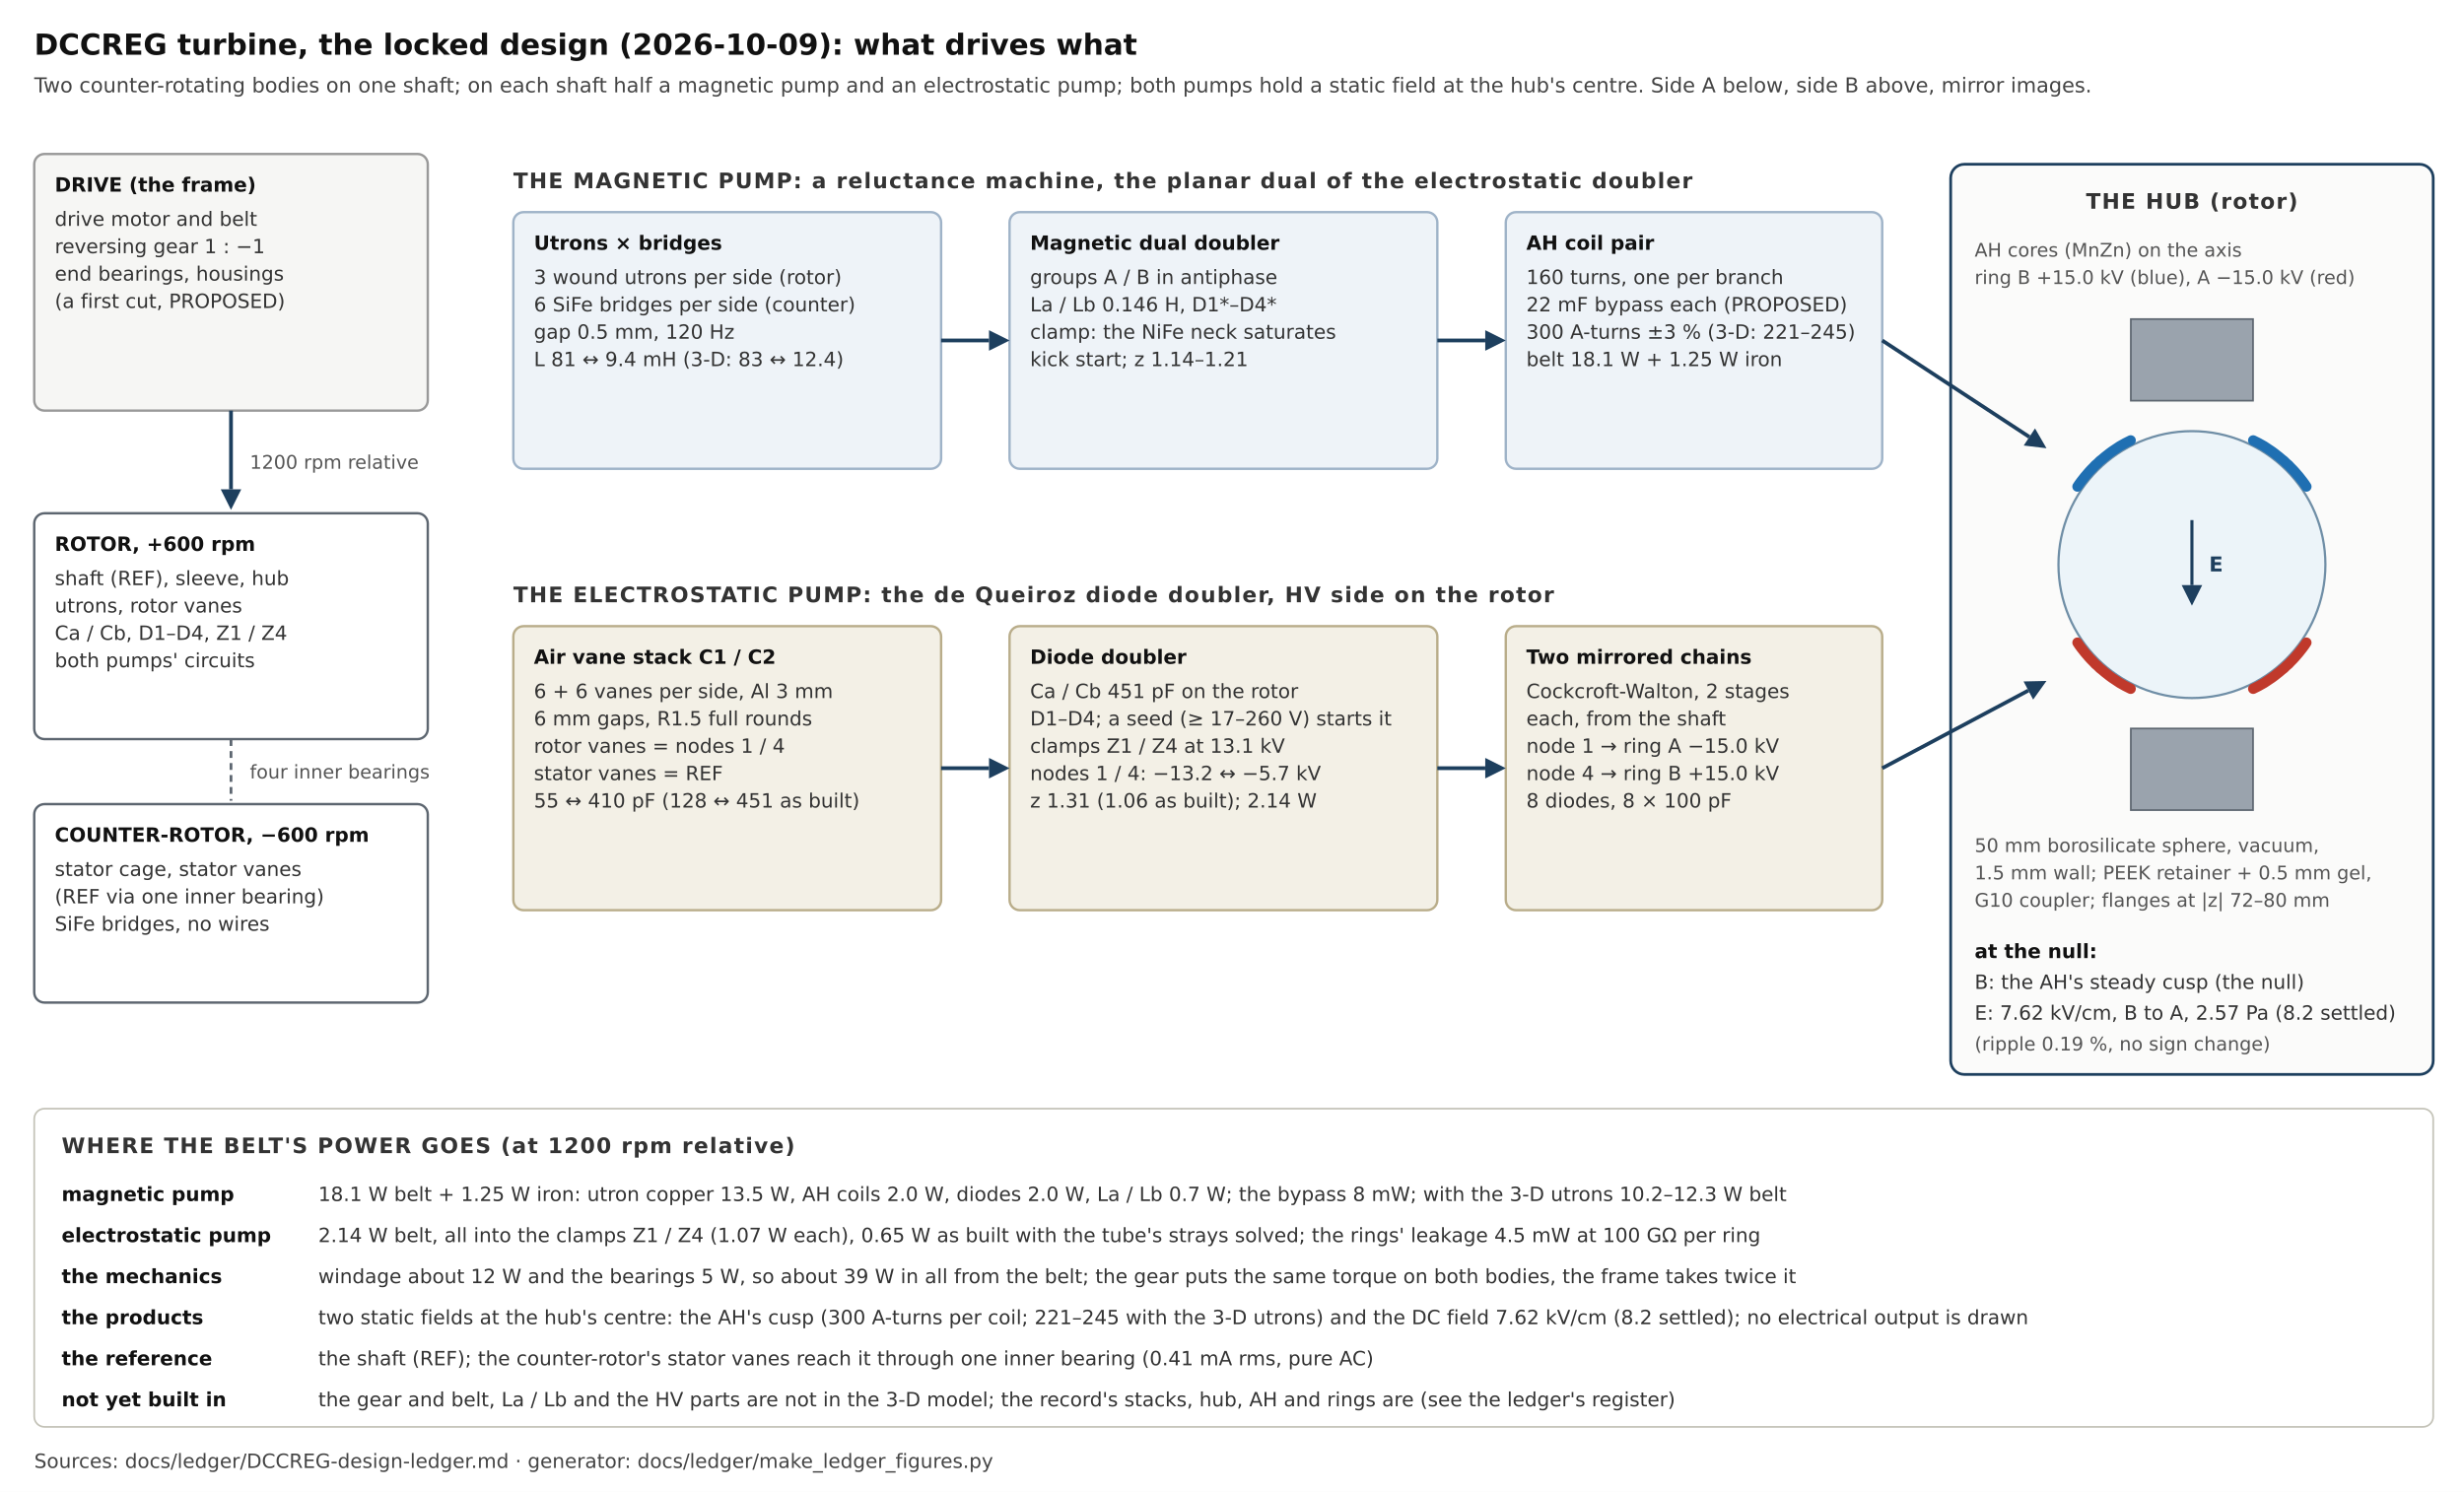
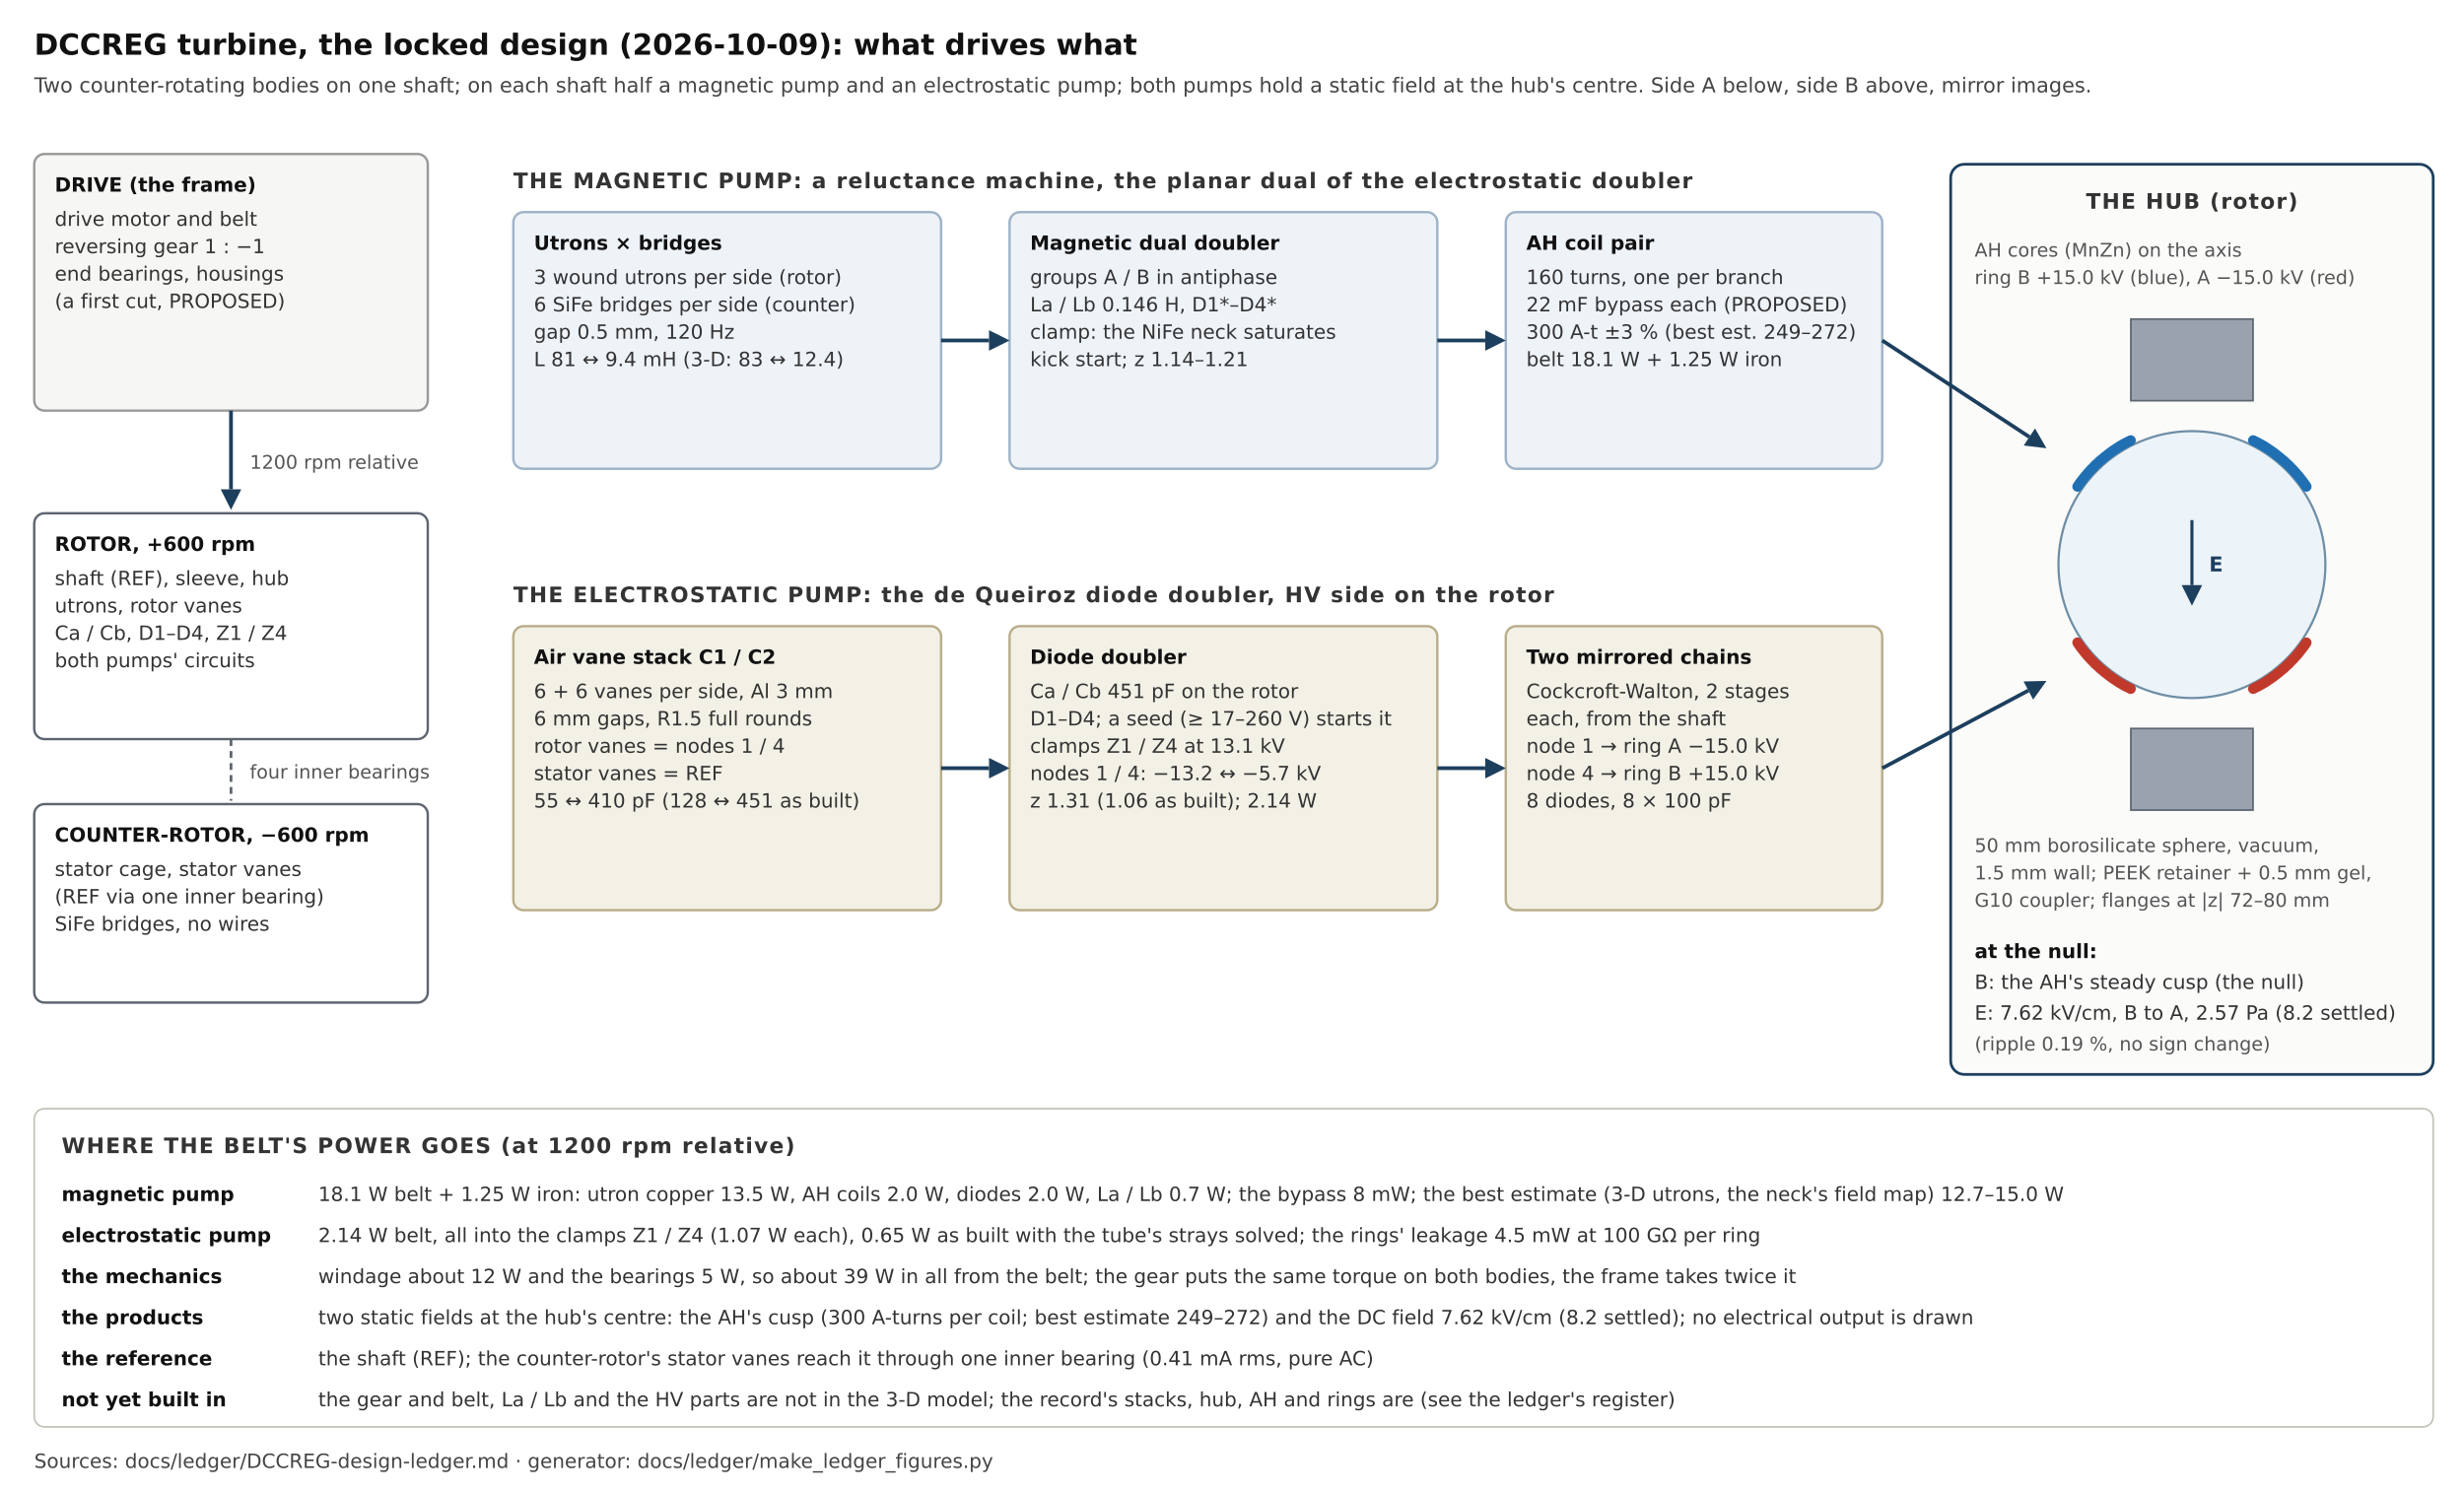
<svg xmlns="http://www.w3.org/2000/svg" viewBox="0 0 1440 872" width="1440" height="872" font-family="DejaVu Sans, Arial, sans-serif" font-size="13">
  <rect width="1440" height="872" fill="#ffffff" />
  <style>
    .w{stroke:#111;stroke-width:2;fill:none} .ut{stroke:#1f6fb2;stroke-width:2.4;fill:none} .ah{stroke:#c0392b;stroke-width:2.6;fill:none}
    .st{stroke:#8a8a8a;stroke-width:2;fill:none} .lim{stroke:#7d3c98;stroke-width:2.2;fill:none}
    .zl{stroke:#7d3c98;stroke-width:2;fill:none} .va{stroke:#111;stroke-width:1.6}
    .pl{stroke:#111;stroke-width:2.6} .rail{stroke:#111;stroke-width:3} .mag{stroke:#7f8c8d;stroke-width:1.4;stroke-dasharray:3 4}
    .br{fill:#9aa3ad;stroke:#5d6670;stroke-width:1} .brush{fill:#444;stroke:#111;stroke-width:1}
    .ring{stroke:#111;stroke-width:4} .ball{fill:#fff;stroke:#111;stroke-width:1.6} .dot{fill:#111}
    .zone_cr{fill:#f3f0e6;stroke:#b9ad8a;stroke-width:1;stroke-dasharray:6 4} .zone_r{fill:#eef3f8;stroke:#9fb3c8;stroke-width:1;stroke-dasharray:6 4}
    .kick{fill:#fff7ec;stroke:#d68910;stroke-width:1.4;stroke-dasharray:5 4} .frame{fill:none;stroke:#999;stroke-width:1}
    .prop{stroke:#9c640c;stroke-width:1.6;fill:none;stroke-dasharray:5 3} .propc{stroke:#9c640c;stroke-width:2.4}
    .tp{fill:#9c640c;font-size:10.5px}
    .t{fill:#111} .tu{fill:#1f6fb2} .ta{fill:#c0392b} .tl{fill:#7d3c98} .nd{fill:#111;font-size:12.5px}
    .m{fill:#444;font-size:12px} .ms{fill:#555;font-size:11px} .zh{fill:#333;font-size:12.5px;font-weight:bold;letter-spacing:0.06em}
    .tk{fill:#111;font-size:11.5px;font-weight:bold} .tk2{fill:#9c640c;font-size:11.5px;font-weight:bold} .tv{fill:#333;font-size:11.5px}
    .op{fill:#1d3f5e;font-size:11.5px} .h{font-size:17px;font-weight:bold;fill:#111} .h2{font-size:14px;font-weight:bold;fill:#111}
    .n{fill:#444;font-size:11.5px} .te{fill:#1d3f5e;font-size:12px;font-weight:bold} .ef{stroke:#1d3f5e;stroke-width:1.8}
    .cone_a{fill:#f6d5d1;stroke:#c0392b;stroke-width:2.6} .cone_b{fill:#dbe7f3;stroke:#1f6fb2;stroke-width:2.6}
    .glass{fill:#eaf3f8;fill-opacity:0.92;stroke:#6f8ea6;stroke-width:1.3}
  </style>
  <text x="20.0" y="32.0" class="h" text-anchor="start">DCCREG turbine, the locked design (2026-10-09): what drives what</text>
  <text x="20.0" y="54.0" class="m" text-anchor="start">Two counter-rotating bodies on one shaft; on each shaft half a magnetic pump and an electrostatic pump; both pumps hold a static field at the hub's centre. Side A below, side B above, mirror images.</text>
  <rect x="20" y="90" width="230" height="150" rx="6" fill="#f6f6f4" stroke="#999" stroke-width="1.4" />
  <text x="32.0" y="112.0" class="tk" text-anchor="start" style="fill:#111">DRIVE (the frame)</text>
  <text x="32.0" y="132.0" class="tv" text-anchor="start">drive motor and belt</text>
  <text x="32.0" y="148.0" class="tv" text-anchor="start">reversing gear 1 : −1</text>
  <text x="32.0" y="164.0" class="tv" text-anchor="start">end bearings, housings</text>
  <text x="32.0" y="180.0" class="tv" text-anchor="start">(a first cut, PROPOSED)</text>
  <rect x="20" y="300" width="230" height="132" rx="6" fill="#ffffff" stroke="#5d6670" stroke-width="1.4" />
  <text x="32.0" y="322.0" class="tk" text-anchor="start" style="fill:#111">ROTOR, +600 rpm</text>
  <text x="32.0" y="342.0" class="tv" text-anchor="start">shaft (REF), sleeve, hub</text>
  <text x="32.0" y="358.0" class="tv" text-anchor="start">utrons, rotor vanes</text>
  <text x="32.0" y="374.0" class="tv" text-anchor="start">Ca / Cb, D1–D4, Z1 / Z4</text>
  <text x="32.0" y="390.0" class="tv" text-anchor="start">both pumps' circuits</text>
  <rect x="20" y="470" width="230" height="116" rx="6" fill="#ffffff" stroke="#5d6670" stroke-width="1.4" />
  <text x="32.0" y="492.0" class="tk" text-anchor="start" style="fill:#111">COUNTER-ROTOR, −600 rpm</text>
  <text x="32.0" y="512.0" class="tv" text-anchor="start">stator cage, stator vanes</text>
  <text x="32.0" y="528.0" class="tv" text-anchor="start">(REF via one inner bearing)</text>
  <text x="32.0" y="544.0" class="tv" text-anchor="start">SiFe bridges, no wires</text>
  <line x1="135.0" y1="240.0" x2="135.0" y2="286.0" stroke="#1d3f5e" stroke-width="2.2" />
  <polygon points="135.0,298.0 129.0,286.0 141.0,286.0" fill="#1d3f5e" />
  <text x="146.0" y="274.0" class="ms" text-anchor="start">1200 rpm relative</text>
  <line x1="135" y1="432" x2="135" y2="468" stroke="#5d6670" stroke-width="1.6" stroke-dasharray="4 3" />
  <text x="146.0" y="455.0" class="ms" text-anchor="start">four inner bearings</text>
  <text x="300.0" y="110.0" class="zh" text-anchor="start">THE MAGNETIC PUMP: a reluctance machine, the planar dual of the electrostatic doubler</text>
  <rect x="300" y="124" width="250" height="150" rx="6" fill="#eef3f8" stroke="#9fb3c8" stroke-width="1.4" />
  <text x="312.0" y="146.0" class="tk" text-anchor="start" style="fill:#111">Utrons × bridges</text>
  <text x="312.0" y="166.0" class="tv" text-anchor="start">3 wound utrons per side (rotor)</text>
  <text x="312.0" y="182.0" class="tv" text-anchor="start">6 SiFe bridges per side (counter)</text>
  <text x="312.0" y="198.0" class="tv" text-anchor="start">gap 0.5 mm, 120 Hz</text>
  <text x="312.0" y="214.0" class="tv" text-anchor="start">L 81 ↔ 9.4 mH (3-D: 83 ↔ 12.4)</text>
  <rect x="590" y="124" width="250" height="150" rx="6" fill="#eef3f8" stroke="#9fb3c8" stroke-width="1.4" />
  <text x="602.0" y="146.0" class="tk" text-anchor="start" style="fill:#111">Magnetic dual doubler</text>
  <text x="602.0" y="166.0" class="tv" text-anchor="start">groups A / B in antiphase</text>
  <text x="602.0" y="182.0" class="tv" text-anchor="start">La / Lb 0.146 H, D1*–D4*</text>
  <text x="602.0" y="198.0" class="tv" text-anchor="start">clamp: the NiFe neck saturates</text>
  <text x="602.0" y="214.0" class="tv" text-anchor="start">kick start; z 1.14–1.21</text>
  <rect x="880" y="124" width="220" height="150" rx="6" fill="#eef3f8" stroke="#9fb3c8" stroke-width="1.4" />
  <text x="892.0" y="146.0" class="tk" text-anchor="start" style="fill:#111">AH coil pair</text>
  <text x="892.0" y="166.0" class="tv" text-anchor="start">160 turns, one per branch</text>
  <text x="892.0" y="182.0" class="tv" text-anchor="start">22 mF bypass each (PROPOSED)</text>
-   <text x="892.0" y="198.0" class="tv" text-anchor="start">300 A-turns ±3 % (3-D: 221–245)</text>
+   <text x="892.0" y="198.0" class="tv" text-anchor="start">300 A-t ±3 % (best est. 249–272)</text>
  <text x="892.0" y="214.0" class="tv" text-anchor="start">belt 18.1 W + 1.25 W iron</text>
  <line x1="550.0" y1="199.0" x2="578.0" y2="199.0" stroke="#1d3f5e" stroke-width="2.2" />
  <polygon points="590.0,199.0 578.0,205.0 578.0,193.0" fill="#1d3f5e" />
  <line x1="840.0" y1="199.0" x2="868.0" y2="199.0" stroke="#1d3f5e" stroke-width="2.2" />
  <polygon points="880.0,199.0 868.0,205.0 868.0,193.0" fill="#1d3f5e" />
  <text x="300.0" y="352.0" class="zh" text-anchor="start">THE ELECTROSTATIC PUMP: the de Queiroz diode doubler, HV side on the rotor</text>
  <rect x="300" y="366" width="250" height="166" rx="6" fill="#f3f0e6" stroke="#b9ad8a" stroke-width="1.4" />
  <text x="312.0" y="388.0" class="tk" text-anchor="start" style="fill:#111">Air vane stack C1 / C2</text>
  <text x="312.0" y="408.0" class="tv" text-anchor="start">6 + 6 vanes per side, Al 3 mm</text>
  <text x="312.0" y="424.0" class="tv" text-anchor="start">6 mm gaps, R1.5 full rounds</text>
  <text x="312.0" y="440.0" class="tv" text-anchor="start">rotor vanes = nodes 1 / 4</text>
  <text x="312.0" y="456.0" class="tv" text-anchor="start">stator vanes = REF</text>
  <text x="312.0" y="472.0" class="tv" text-anchor="start">55 ↔ 410 pF (128 ↔ 451 as built)</text>
  <rect x="590" y="366" width="250" height="166" rx="6" fill="#f3f0e6" stroke="#b9ad8a" stroke-width="1.4" />
  <text x="602.0" y="388.0" class="tk" text-anchor="start" style="fill:#111">Diode doubler</text>
  <text x="602.0" y="408.0" class="tv" text-anchor="start">Ca / Cb 451 pF on the rotor</text>
  <text x="602.0" y="424.0" class="tv" text-anchor="start">D1–D4; a seed (≥ 17–260 V) starts it</text>
  <text x="602.0" y="440.0" class="tv" text-anchor="start">clamps Z1 / Z4 at 13.1 kV</text>
  <text x="602.0" y="456.0" class="tv" text-anchor="start">nodes 1 / 4: −13.2 ↔ −5.7 kV</text>
  <text x="602.0" y="472.0" class="tv" text-anchor="start">z 1.31 (1.06 as built); 2.14 W</text>
  <rect x="880" y="366" width="220" height="166" rx="6" fill="#f3f0e6" stroke="#b9ad8a" stroke-width="1.4" />
  <text x="892.0" y="388.0" class="tk" text-anchor="start" style="fill:#111">Two mirrored chains</text>
  <text x="892.0" y="408.0" class="tv" text-anchor="start">Cockcroft-Walton, 2 stages</text>
  <text x="892.0" y="424.0" class="tv" text-anchor="start">each, from the shaft</text>
  <text x="892.0" y="440.0" class="tv" text-anchor="start">node 1 → ring A −15.0 kV</text>
  <text x="892.0" y="456.0" class="tv" text-anchor="start">node 4 → ring B +15.0 kV</text>
  <text x="892.0" y="472.0" class="tv" text-anchor="start">8 diodes, 8 × 100 pF</text>
  <line x1="550.0" y1="449.0" x2="578.0" y2="449.0" stroke="#1d3f5e" stroke-width="2.2" />
  <polygon points="590.0,449.0 578.0,455.0 578.0,443.0" fill="#1d3f5e" />
  <line x1="840.0" y1="449.0" x2="868.0" y2="449.0" stroke="#1d3f5e" stroke-width="2.2" />
  <polygon points="880.0,449.0 868.0,455.0 868.0,443.0" fill="#1d3f5e" />
  <rect x="1140" y="96" width="282" height="532" rx="8" fill="#fbfbfa" stroke="#1d3f5e" stroke-width="1.6" />
  <text x="1281.0" y="122.0" class="zh" text-anchor="middle">THE HUB (rotor)</text>
  <circle cx="1281" cy="330" r="78" class="glass" />
  <polyline points="1245.2,257.4 1243.6,258.2 1242.0,259.0 1240.4,259.9 1238.8,260.8 1237.3,261.8 1235.8,262.8 1234.3,263.8 1232.8,264.9 1231.4,266.0 1230.0,267.1 1228.6,268.3 1227.2,269.4 1225.9,270.7 1224.5,271.9 1223.3,273.2 1222.0,274.5 1220.8,275.8 1219.6,277.2 1218.4,278.6 1217.3,280.0 1216.2,281.4 1215.1,282.9 1214.1,284.4" fill="none" stroke="#1f6fb2" stroke-width="6" stroke-linecap="round" />
  <polyline points="1316.8,257.4 1318.4,258.2 1320.0,259.0 1321.6,259.9 1323.2,260.8 1324.7,261.8 1326.2,262.8 1327.7,263.8 1329.2,264.9 1330.6,266.0 1332.0,267.1 1333.4,268.3 1334.8,269.4 1336.1,270.7 1337.5,271.9 1338.7,273.2 1340.0,274.5 1341.2,275.8 1342.4,277.2 1343.6,278.6 1344.7,280.0 1345.8,281.4 1346.9,282.9 1347.9,284.4" fill="none" stroke="#1f6fb2" stroke-width="6" stroke-linecap="round" />
  <polyline points="1245.2,402.6 1243.6,401.8 1242.0,401.0 1240.4,400.1 1238.8,399.2 1237.3,398.2 1235.8,397.2 1234.3,396.2 1232.8,395.1 1231.4,394.0 1230.0,392.9 1228.6,391.7 1227.2,390.6 1225.9,389.3 1224.5,388.1 1223.3,386.8 1222.0,385.5 1220.8,384.2 1219.6,382.8 1218.4,381.4 1217.3,380.0 1216.2,378.6 1215.1,377.1 1214.1,375.6" fill="none" stroke="#c0392b" stroke-width="6" stroke-linecap="round" />
  <polyline points="1316.8,402.6 1318.4,401.8 1320.0,401.0 1321.6,400.1 1323.2,399.2 1324.7,398.2 1326.2,397.2 1327.7,396.2 1329.2,395.1 1330.6,394.0 1332.0,392.9 1333.4,391.7 1334.8,390.6 1336.1,389.3 1337.5,388.1 1338.7,386.8 1340.0,385.5 1341.2,384.2 1342.4,382.8 1343.6,381.4 1344.7,380.0 1345.8,378.6 1346.9,377.1 1347.9,375.6" fill="none" stroke="#c0392b" stroke-width="6" stroke-linecap="round" />
  <rect x="1245.3" y="186.5" width="71.4" height="47.7" fill="#9aa3ad" stroke="#5d6670" stroke-width="1" />
  <rect x="1245.3" y="425.8" width="71.4" height="47.7" fill="#9aa3ad" stroke="#5d6670" stroke-width="1" />
  <line x1="1281.0" y1="304.0" x2="1281.0" y2="342.0" class="ef" />
  <polygon points="1281,354 1275,342 1287,342" fill="#1d3f5e" />
  <text x="1291.0" y="334.0" class="te" text-anchor="start">E</text>
  <text x="1154.0" y="150.0" class="ms" text-anchor="start">AH cores (MnZn) on the axis</text>
  <text x="1154.0" y="166.0" class="ms" text-anchor="start">ring B +15.0 kV (blue), A −15.0 kV (red)</text>
  <text x="1154.0" y="498.0" class="ms" text-anchor="start">50 mm borosilicate sphere, vacuum,</text>
  <text x="1154.0" y="514.0" class="ms" text-anchor="start">1.5 mm wall; PEEK retainer + 0.5 mm gel,</text>
  <text x="1154.0" y="530.0" class="ms" text-anchor="start">G10 coupler; flanges at |z| 72–80 mm</text>
  <text x="1154.0" y="560.0" class="tk" text-anchor="start">at the null:</text>
  <text x="1154.0" y="578.0" class="tv" text-anchor="start">B: the AH's steady cusp (the null)</text>
  <text x="1154.0" y="596.0" class="tv" text-anchor="start">E: 7.62 kV/cm, B to A, 2.57 Pa (8.2 settled)</text>
  <text x="1154.0" y="614.0" class="ms" text-anchor="start">(ripple 0.19 %, no sign change)</text>
  <line x1="1100.0" y1="199.0" x2="1186.0" y2="255.4" stroke="#1d3f5e" stroke-width="2.2" />
  <polygon points="1196.0,262.0 1182.7,260.4 1189.3,250.4" fill="#1d3f5e" />
  <line x1="1100.0" y1="449.0" x2="1185.4" y2="403.6" stroke="#1d3f5e" stroke-width="2.2" />
  <polygon points="1196.0,398.0 1188.2,408.9 1182.6,398.3" fill="#1d3f5e" />
  <rect x="20" y="648" width="1402" height="186" rx="6" fill="#ffffff" stroke="#c3c2b7" stroke-width="1" />
  <text x="36.0" y="674.0" class="zh" text-anchor="start">WHERE THE BELT'S POWER GOES (at 1200 rpm relative)</text>
  <text x="36.0" y="702.0" class="tk" text-anchor="start">magnetic pump</text>
-   <text x="186.0" y="702.0" class="tv" text-anchor="start">18.1 W belt + 1.25 W iron: utron copper 13.5 W, AH coils 2.0 W, diodes 2.0 W, La / Lb 0.7 W; the bypass 8 mW; with the 3-D utrons 10.2–12.3 W belt</text>
+   <text x="186.0" y="702.0" class="tv" text-anchor="start">18.1 W belt + 1.25 W iron: utron copper 13.5 W, AH coils 2.0 W, diodes 2.0 W, La / Lb 0.7 W; the bypass 8 mW; the best estimate (3-D utrons, the neck's field map) 12.7–15.0 W</text>
  <text x="36.0" y="726.0" class="tk" text-anchor="start">electrostatic pump</text>
  <text x="186.0" y="726.0" class="tv" text-anchor="start">2.14 W belt, all into the clamps Z1 / Z4 (1.07 W each), 0.65 W as built with the tube's strays solved; the rings' leakage 4.5 mW at 100 GΩ per ring</text>
  <text x="36.0" y="750.0" class="tk" text-anchor="start">the mechanics</text>
  <text x="186.0" y="750.0" class="tv" text-anchor="start">windage about 12 W and the bearings 5 W, so about 39 W in all from the belt; the gear puts the same torque on both bodies, the frame takes twice it</text>
  <text x="36.0" y="774.0" class="tk" text-anchor="start">the products</text>
-   <text x="186.0" y="774.0" class="tv" text-anchor="start">two static fields at the hub's centre: the AH's cusp (300 A-turns per coil; 221–245 with the 3-D utrons) and the DC field 7.62 kV/cm (8.2 settled); no electrical output is drawn</text>
+   <text x="186.0" y="774.0" class="tv" text-anchor="start">two static fields at the hub's centre: the AH's cusp (300 A-turns per coil; best estimate 249–272) and the DC field 7.62 kV/cm (8.2 settled); no electrical output is drawn</text>
  <text x="36.0" y="798.0" class="tk" text-anchor="start">the reference</text>
  <text x="186.0" y="798.0" class="tv" text-anchor="start">the shaft (REF); the counter-rotor's stator vanes reach it through one inner bearing (0.41 mA rms, pure AC)</text>
  <text x="36.0" y="822.0" class="tk" text-anchor="start">not yet built in</text>
  <text x="186.0" y="822.0" class="tv" text-anchor="start">the gear and belt, La / Lb and the HV parts are not in the 3-D model; the record's stacks, hub, AH and rings are (see the ledger's register)</text>
  <text x="20.0" y="858.0" class="n" text-anchor="start">Sources: docs/ledger/DCCREG-design-ledger.md · generator: docs/ledger/make_ledger_figures.py</text>
</svg>
